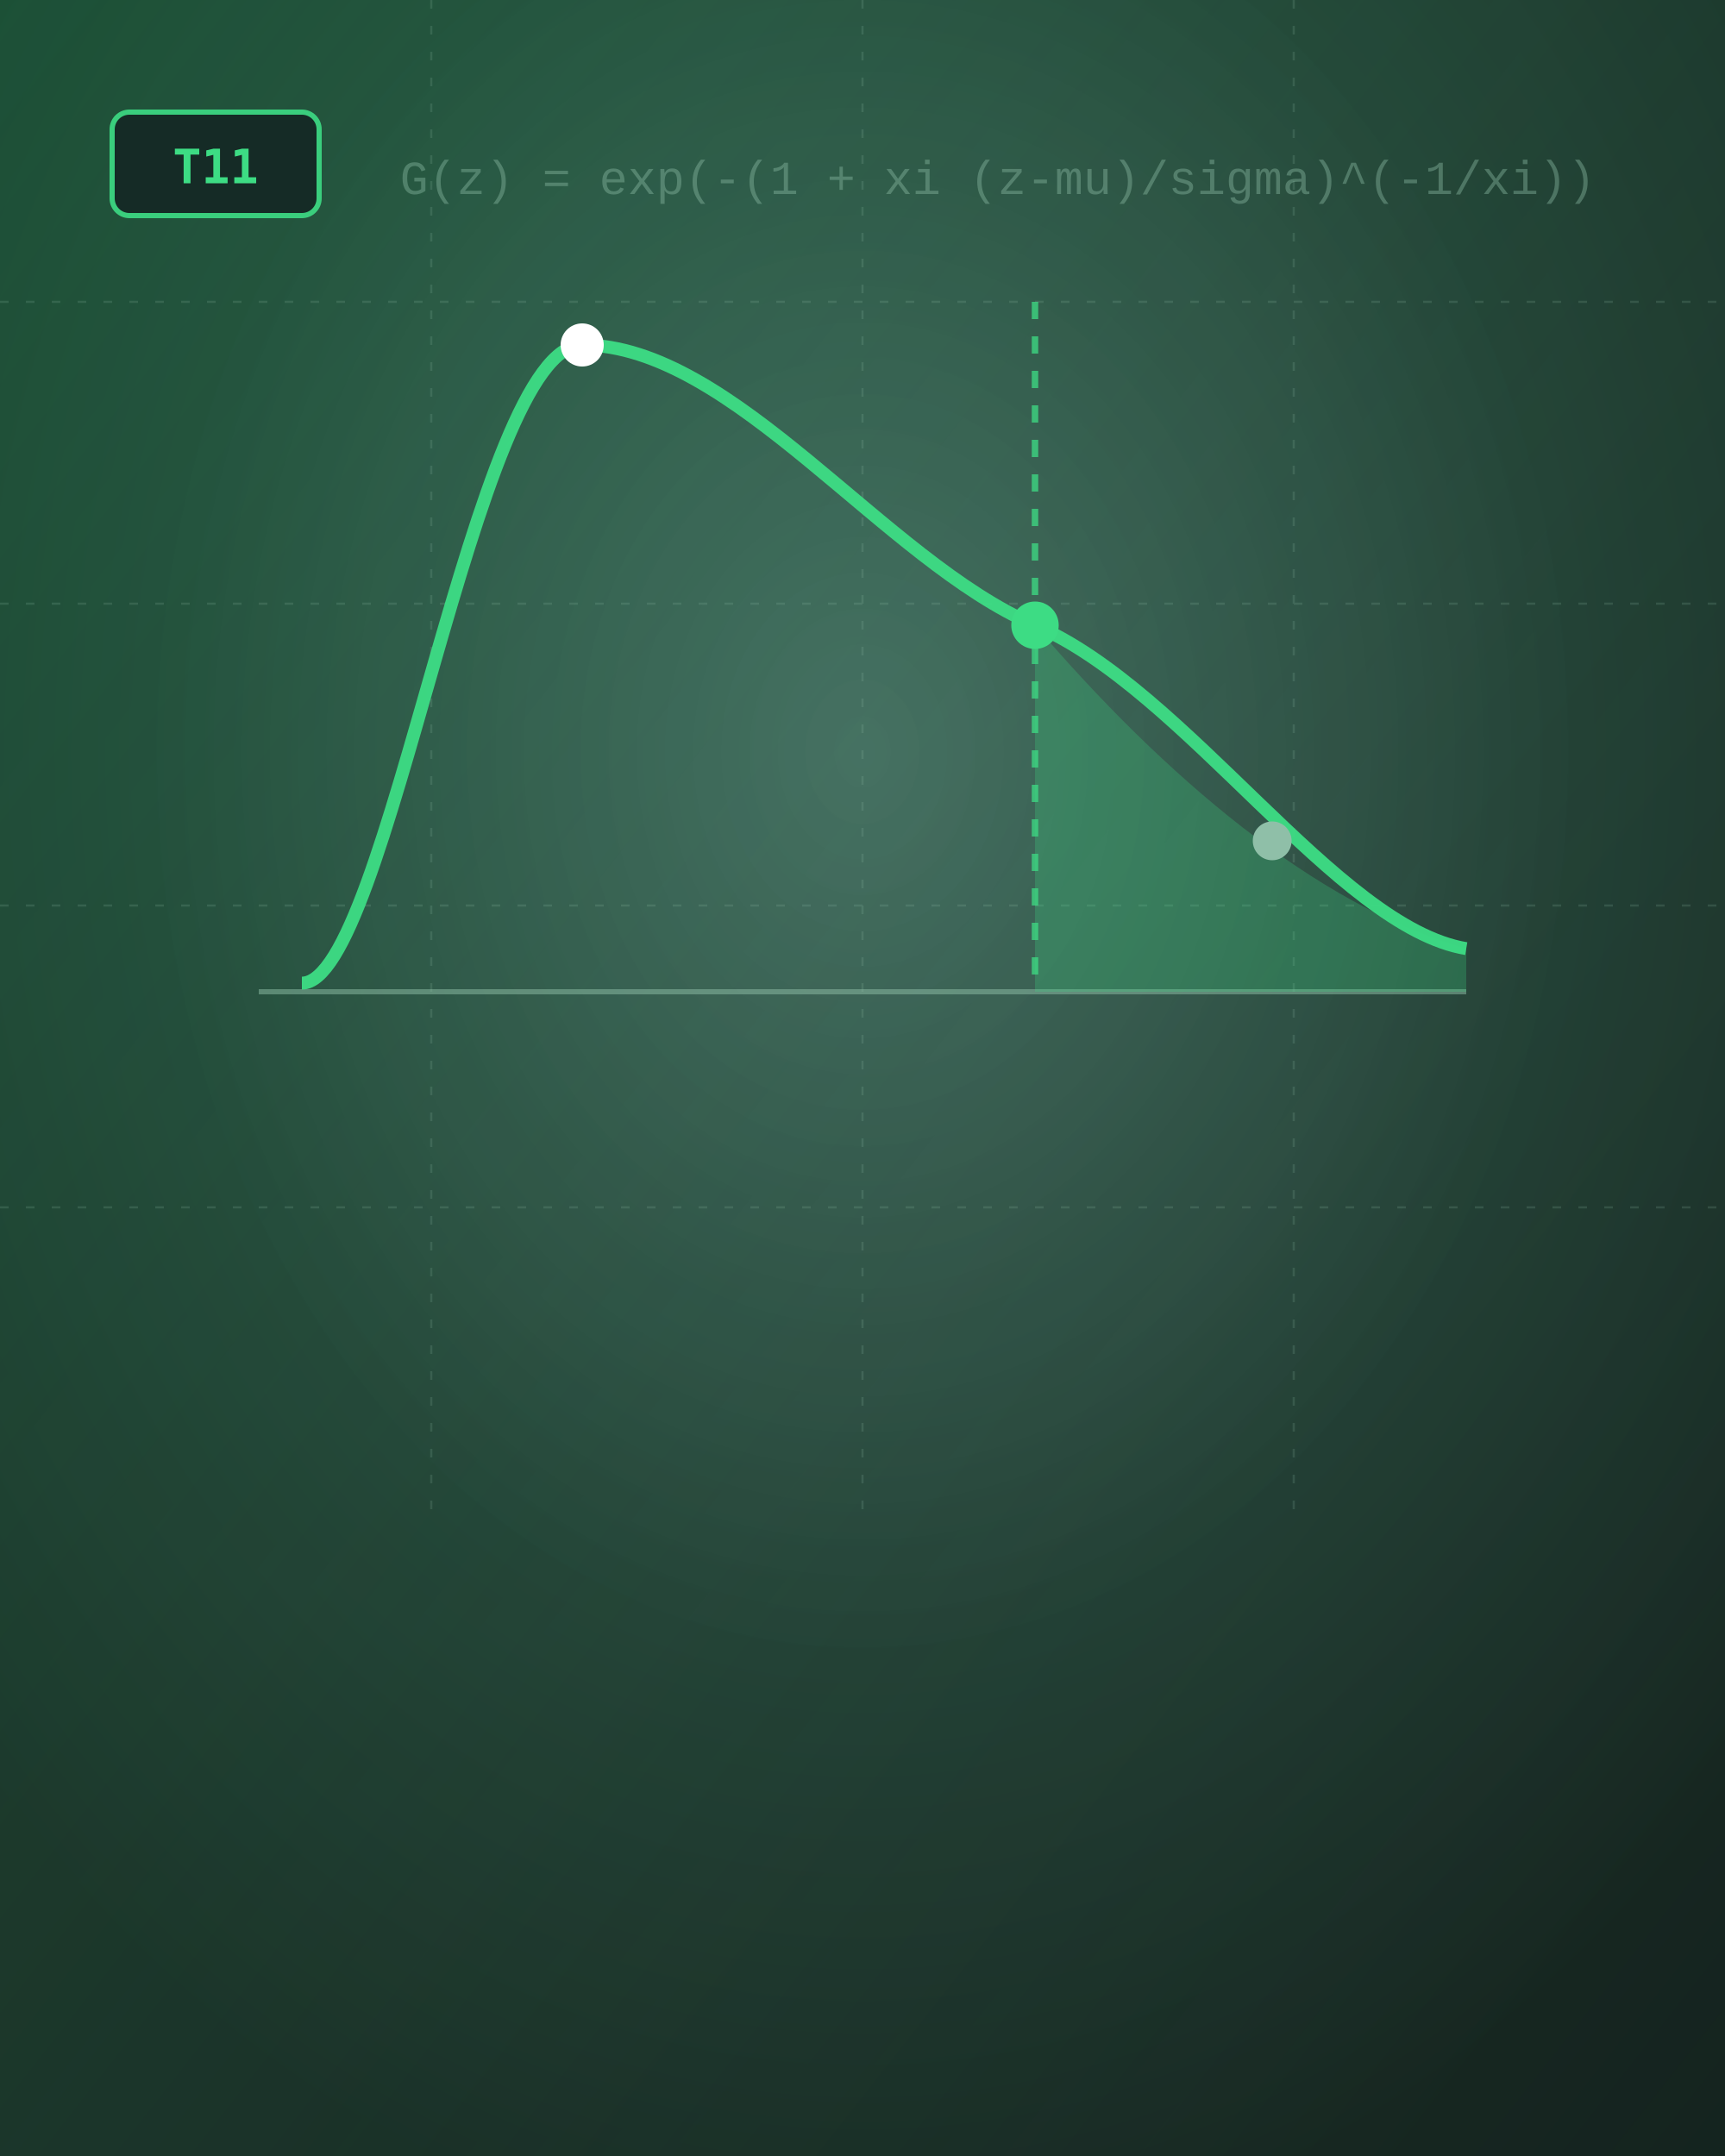
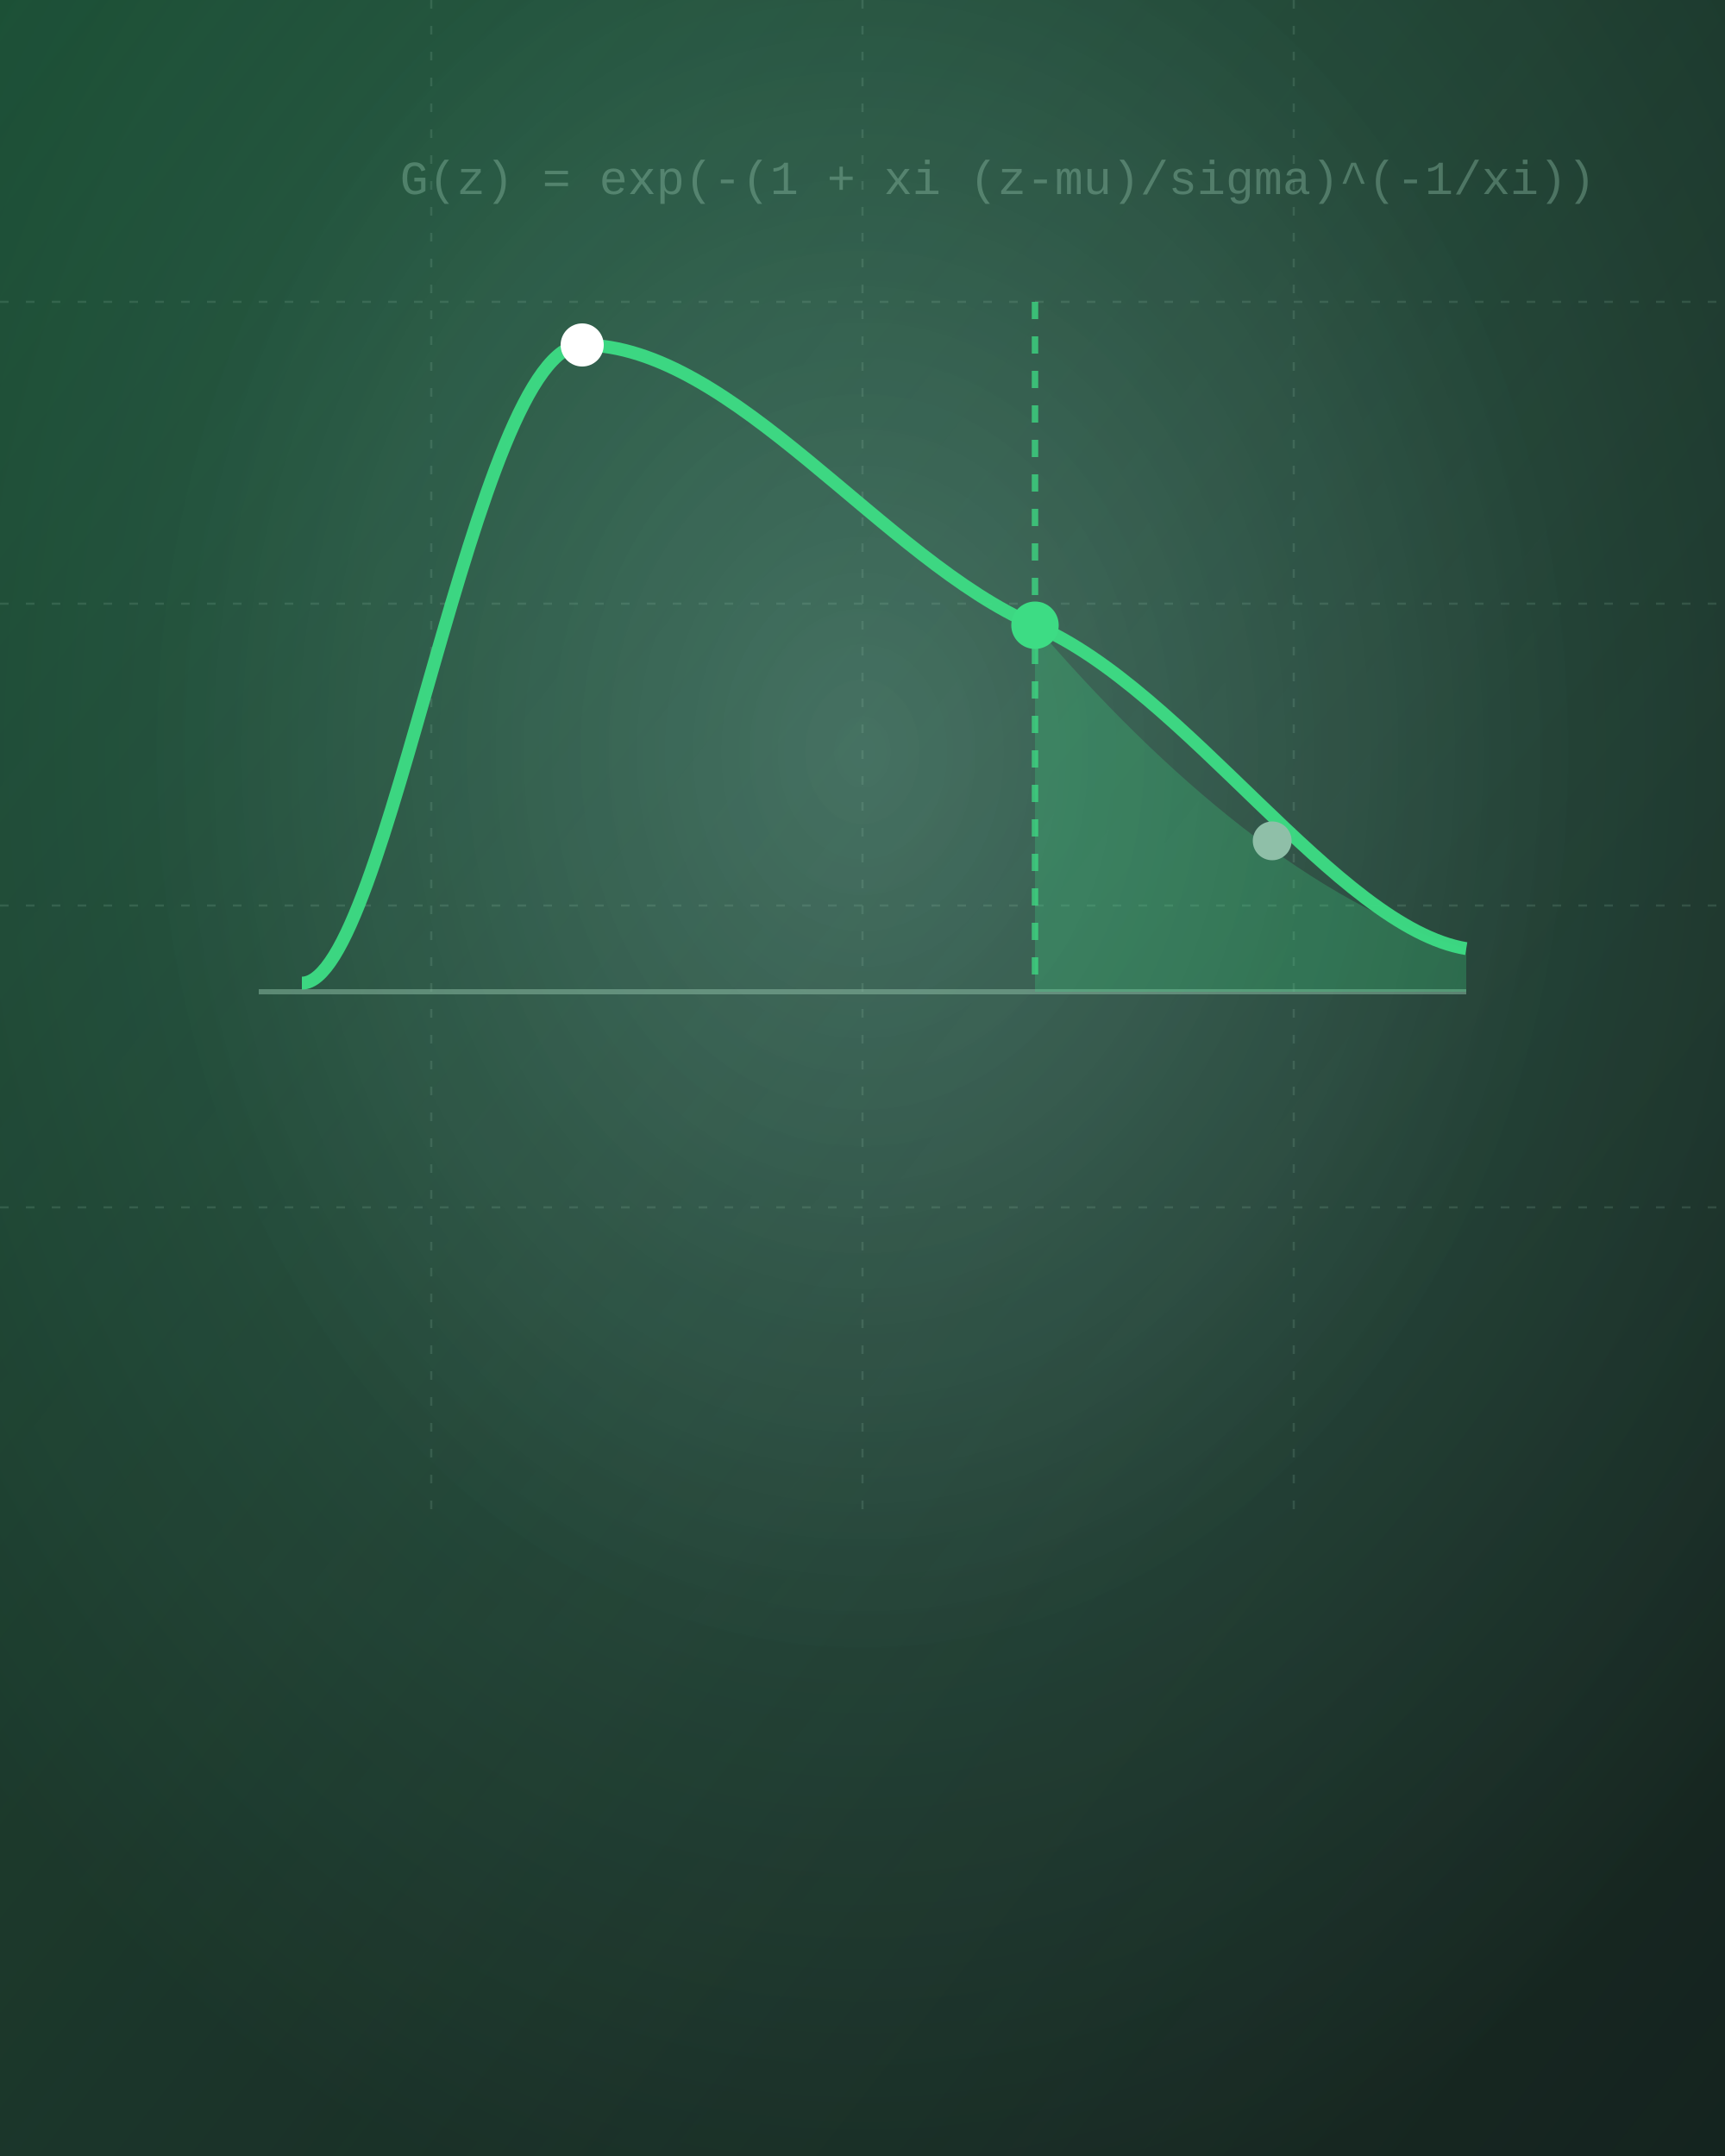
<svg xmlns="http://www.w3.org/2000/svg" width="400" height="500" viewBox="0 0 400 500" fill="none">
  <defs>
    <radialGradient id="bgGrad11" cx="50%" cy="35%" r="70%">
      <stop offset="0%" stop-color="#2C4E47" stop-opacity="0.9" />
      <stop offset="60%" stop-color="#182E27" stop-opacity="1" />
      <stop offset="100%" stop-color="#0E1B17" stop-opacity="1" />
    </radialGradient>
    <linearGradient id="glowGrad11" x1="0%" y1="0%" x2="100%" y2="100%">
      <stop offset="0%" stop-color="#3ddc84" stop-opacity="0.25" />
      <stop offset="100%" stop-color="#8FBFA8" stop-opacity="0.05" />
    </linearGradient>
  </defs>
  <rect width="400" height="500" fill="url(#bgGrad11)" />
  <rect width="400" height="500" fill="url(#glowGrad11)" />
  <g stroke="#8FBFA8" stroke-width="0.5" stroke-dasharray="2 4" opacity="0.18">
    <line x1="0" y1="70" x2="400" y2="70" />
    <line x1="0" y1="140" x2="400" y2="140" />
    <line x1="0" y1="210" x2="400" y2="210" />
    <line x1="0" y1="280" x2="400" y2="280" />
    <line x1="100" y1="0" x2="100" y2="350" />
    <line x1="200" y1="0" x2="200" y2="350" />
    <line x1="300" y1="0" x2="300" y2="350" />
  </g>
  <text x="370" y="45" font-family="'JetBrains Mono', 'Courier New', monospace" font-size="11" fill="#8FBFA8" opacity="0.4" text-anchor="end">G(z) = exp(-(1 + xi (z-mu)/sigma)^(-1/xi))</text>
-   <g transform="translate(26, 26)">
-     <rect width="48" height="24" rx="4" fill="#142723" stroke="#3ddc84" stroke-width="1.2" opacity="0.9" />
-     <text x="24" y="16.5" font-family="'JetBrains Mono', monospace" font-size="11" font-weight="bold" fill="#3ddc84" text-anchor="middle">T11</text>
-   </g>
  <g>
    <line x1="60" y1="230" x2="340" y2="230" stroke="#8FBFA8" stroke-width="1.2" opacity="0.5" />
    <line x1="240" y1="70" x2="240" y2="230" stroke="#3ddc84" stroke-width="1.5" stroke-dasharray="4 4" opacity="0.75" />
    <path d="M 240 230 L 240 145 C 270 180, 305 210, 340 220 L 340 230 Z" fill="#3ddc84" fill-opacity="0.25" />
    <path d="M 70 228 C 90 228, 110 80, 135 80 C 170 80, 205 130, 240 145 C 275 160, 310 215, 340 220" fill="none" stroke="#3ddc84" stroke-width="3" opacity="0.95" />
    <circle cx="135" cy="80" r="5" fill="#ffffff" />
    <circle cx="240" cy="145" r="5.5" fill="#3ddc84" />
    <circle cx="295" cy="195" r="4.5" fill="#8FBFA8" />
  </g>
</svg>
